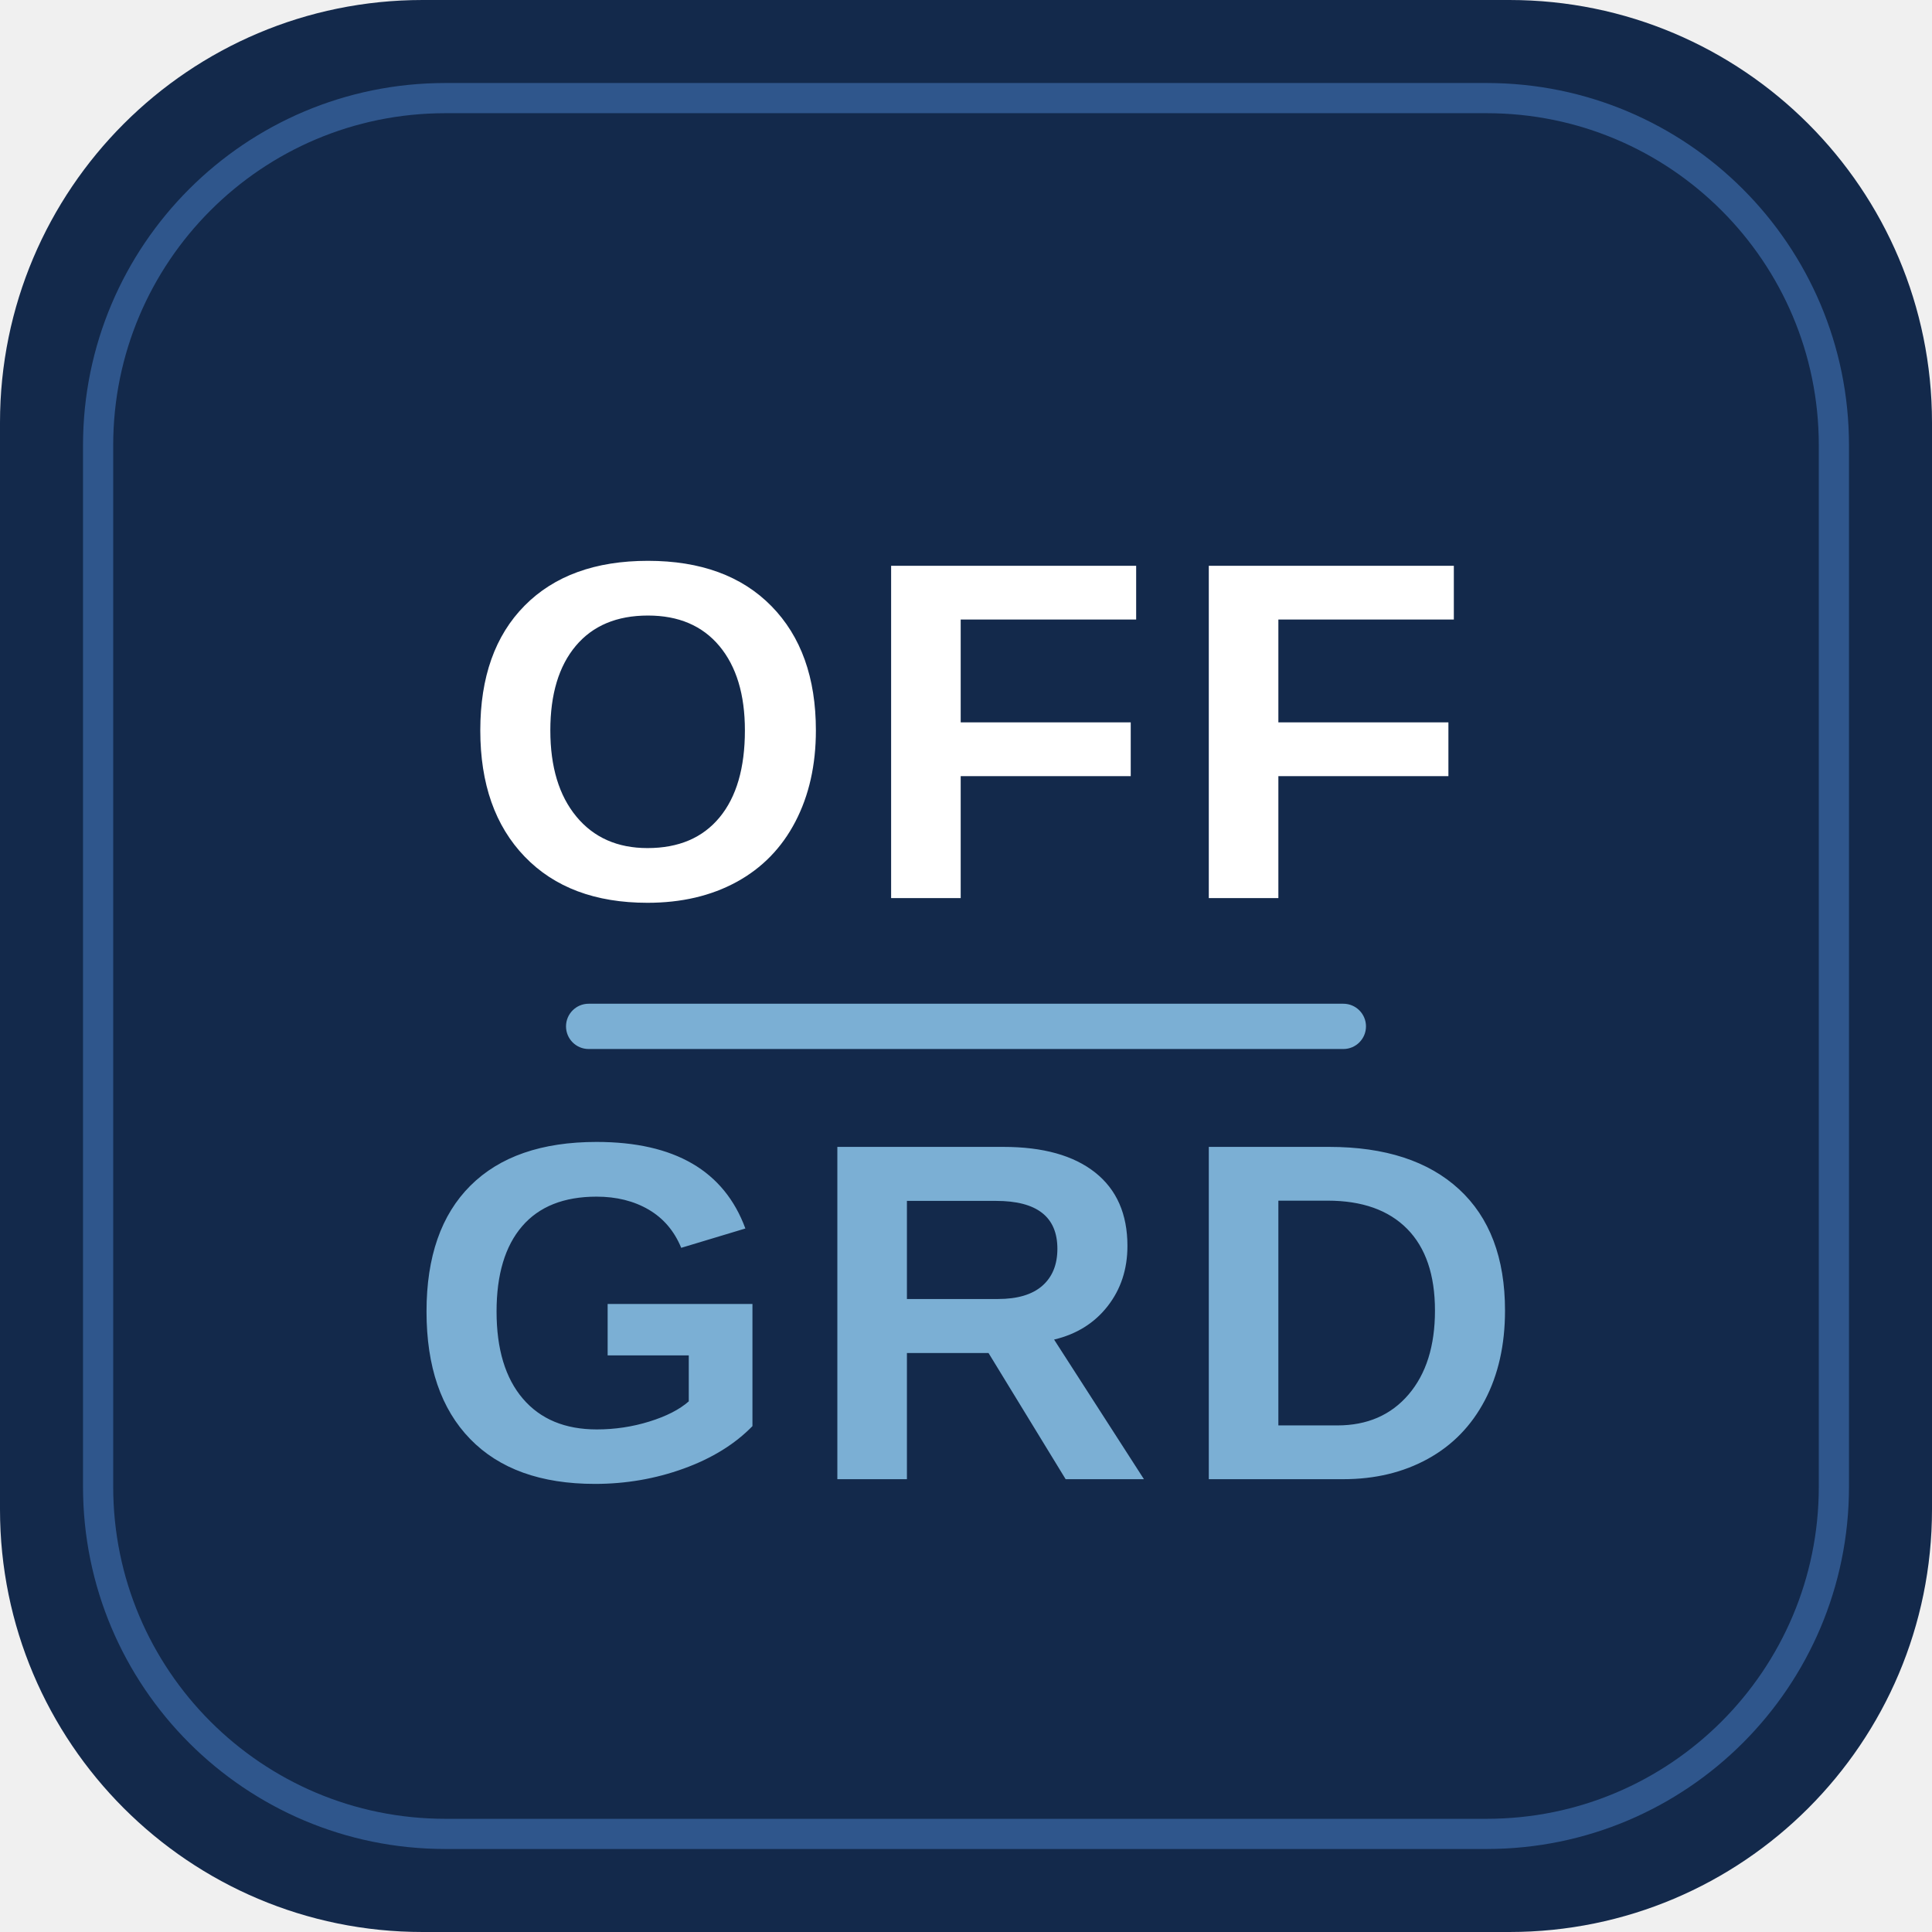
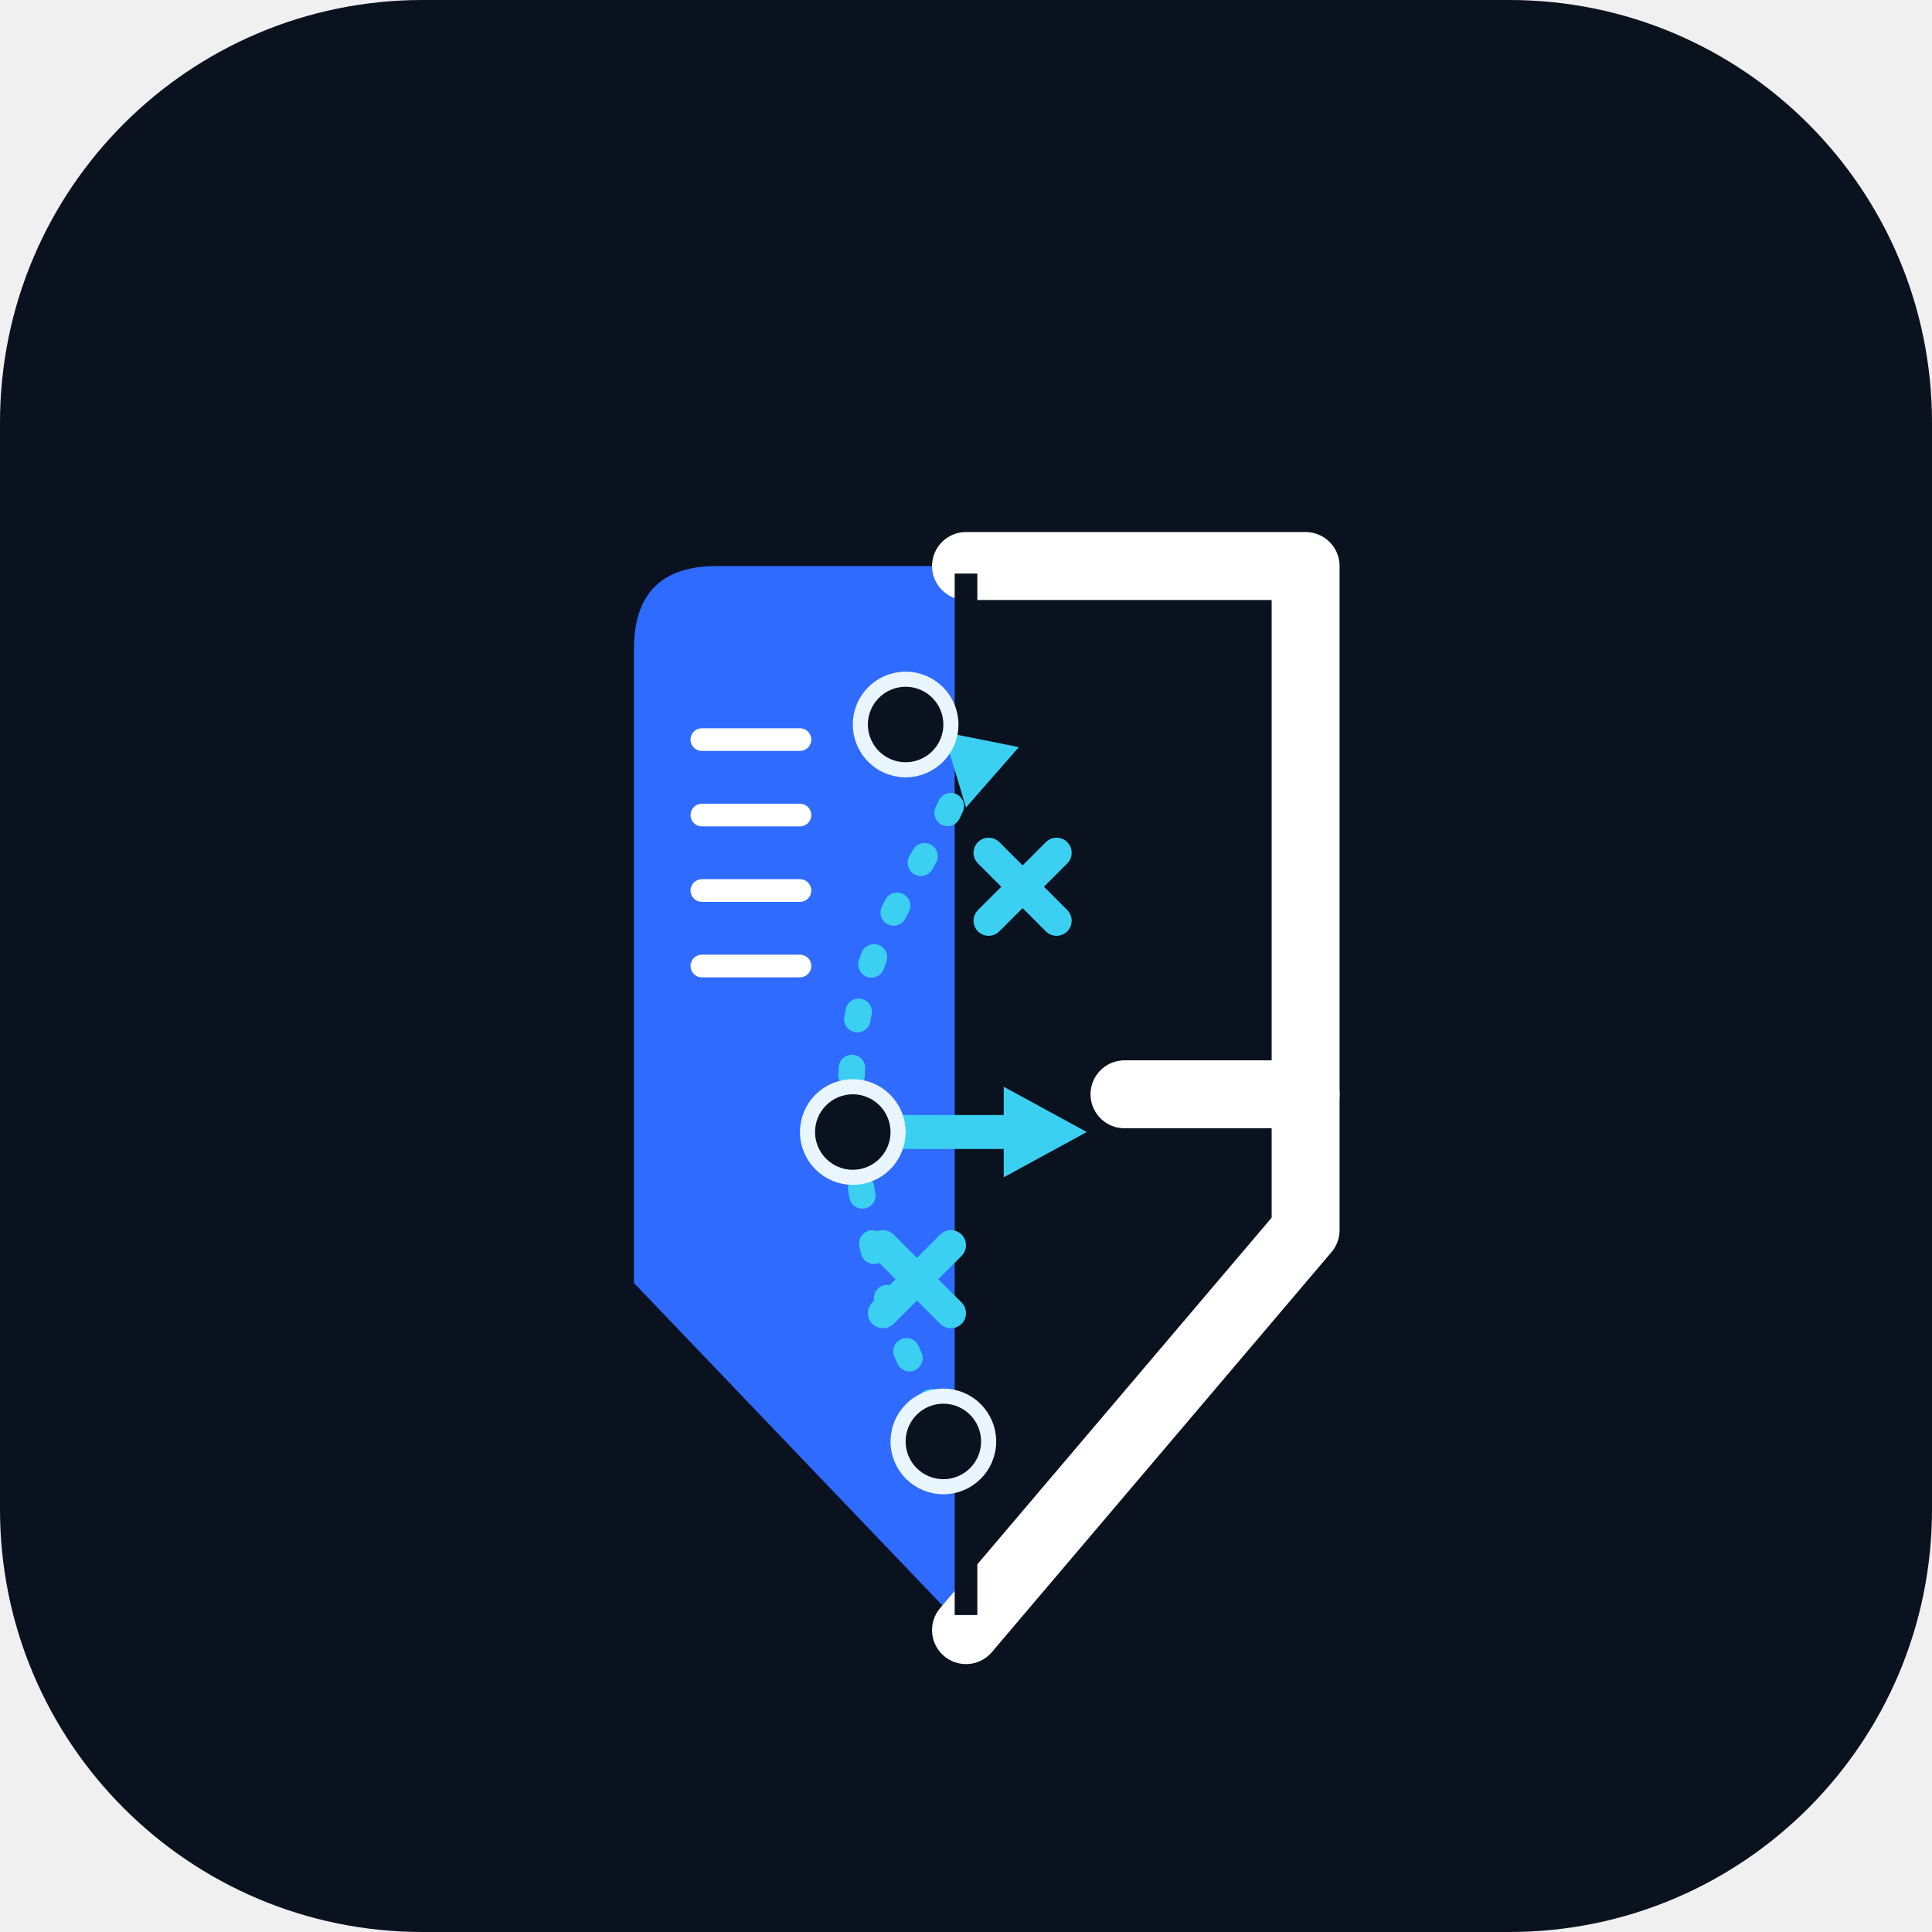
- <svg xmlns="http://www.w3.org/2000/svg" viewBox="0 0 512 512" width="512" height="512">
-   <rect width="512" height="512" rx="112" fill="#13294B" />
-   <rect x="26" y="26" width="460" height="460" rx="92" fill="none" stroke="#2f568c" stroke-width="8" />
-   <text x="256" y="238" font-family="Arial, Helvetica, sans-serif" font-size="128" font-weight="900" fill="#ffffff" text-anchor="middle" letter-spacing="6">OFF</text>
-   <rect x="150" y="266" width="212" height="12" rx="6" fill="#7BAFD4" />
-   <text x="256" y="392" font-family="Arial, Helvetica, sans-serif" font-size="128" font-weight="900" fill="#7BAFD4" text-anchor="middle" letter-spacing="6">GRD</text>
+ <svg xmlns="http://www.w3.org/2000/svg" viewBox="0 0 512 512" width="512" height="512" role="img" aria-label="OFFGRD">
+   <rect width="512" height="512" rx="112" fill="#0a1220" />
+   <path d="M214 150 L256 150 L256 432 L168 340 L168 172 Q168 150 190 150 Z" fill="#2f6bff" />
+   <g fill="none" stroke="#ffffff" stroke-width="18" stroke-linecap="round" stroke-linejoin="round">
+     <path d="M256 150 L346 150 L346 326 L256 432" />
+     <path d="M346 290 L298 290" />
+   </g>
+   <line x1="256" y1="152" x2="256" y2="428" stroke="#0a1220" stroke-width="6" />
+   <g stroke="#ffffff" stroke-width="6" stroke-linecap="round">
+     <line x1="186" y1="196" x2="212" y2="196" />
+     <line x1="186" y1="216" x2="212" y2="216" />
+     <line x1="186" y1="236" x2="212" y2="236" />
+     <line x1="186" y1="256" x2="212" y2="256" />
+   </g>
+   <g fill="none" stroke="#3bd0f2" stroke-width="7" stroke-linecap="round" stroke-linejoin="round" stroke-dasharray="2 13">
+     <path d="M226 300 C222 244 250 232 258 196" />
+     <path d="M226 300 C232 348 244 366 250 378" />
+   </g>
+   <line x1="226" y1="300" x2="270" y2="300" stroke="#3bd0f2" stroke-width="9" stroke-linecap="round" />
+   <path d="M266 288 L288 300 L266 312 Z" fill="#3bd0f2" />
+   <path d="M250 194 L270 198 L256 214 Z" fill="#3bd0f2" />
+   <g fill="#0a1220" stroke="#eaf6ff" stroke-width="4">
+     <circle cx="240" cy="192" r="12" />
+     <circle cx="226" cy="300" r="12" />
+     <circle cx="250" cy="382" r="12" />
+   </g>
+   <g stroke="#3bd0f2" stroke-width="8" stroke-linecap="round">
+     <path d="M262 226 l18 18 M280 226 l-18 18" />
+     <path d="M234 330 l18 18 M252 330 l-18 18" />
+   </g>
</svg>
